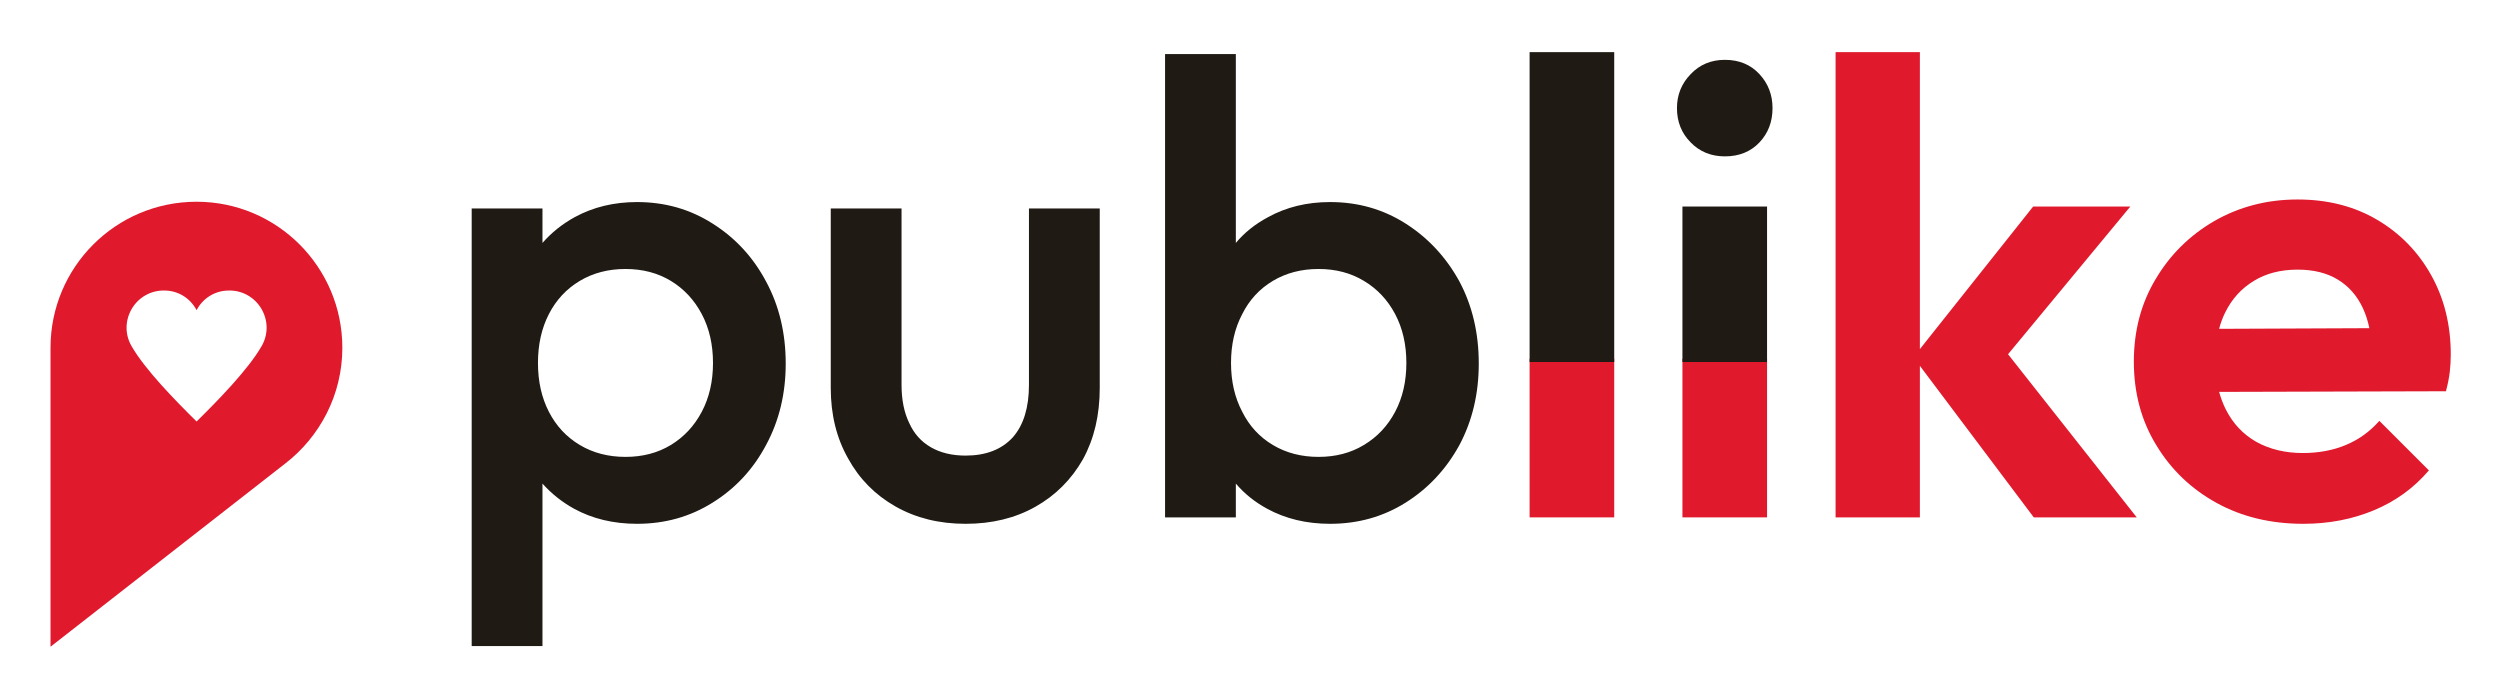
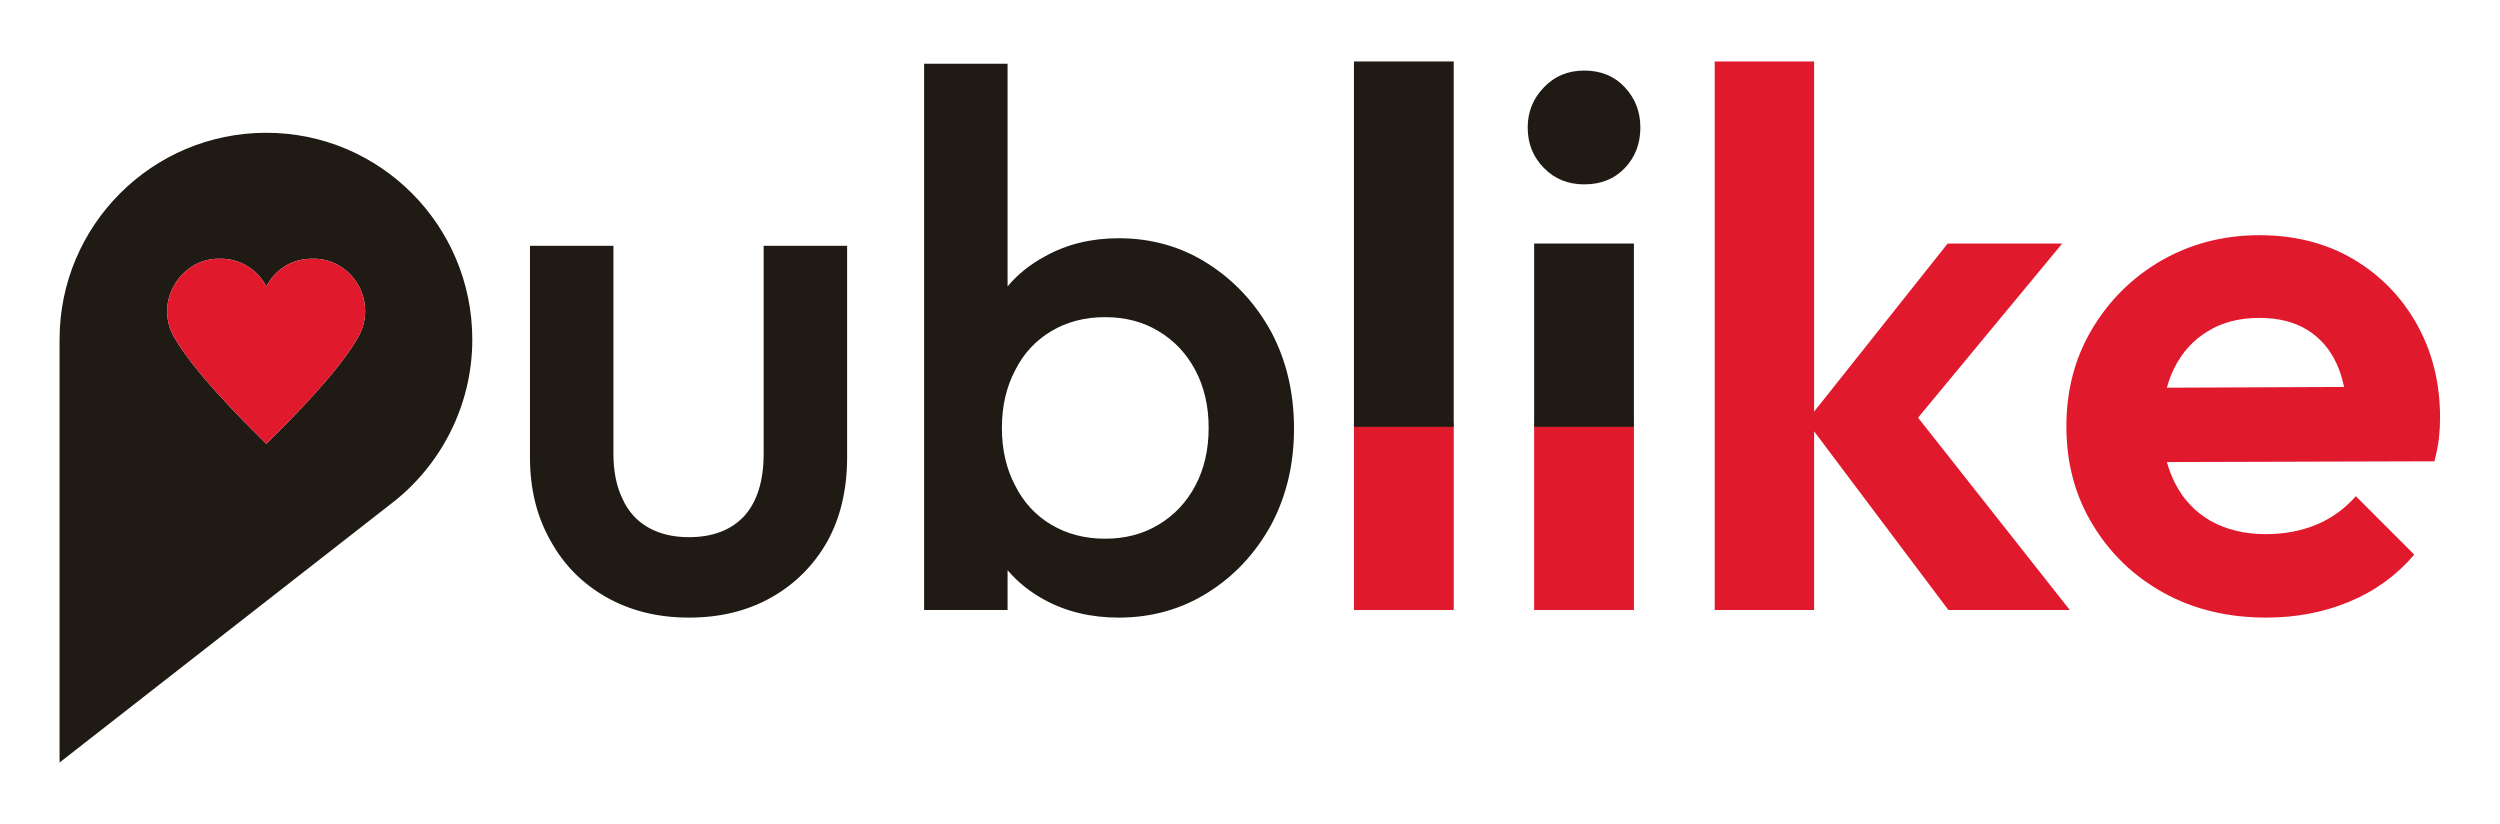
- <svg xmlns="http://www.w3.org/2000/svg" viewBox="0 0 777 217" width="777" height="217">
-   <path d="M106.4 108.1C106.4 122.7 99.4 135.8 88.6 144.1L15.7 201V108.1C15.7 83 36 62.7 61.1 62.7C86.1 62.7 106.4 83 106.4 108.1ZM40.9 107.6C45.1 114.9 54.5 124.5 61.1 131C67.7 124.5 77.1 114.9 81.3 107.6C83.4 104 83.4 99.6 81.2 95.9C79.1 92.4 75.3 90.2 71.1 90.3C66.9 90.3 63.1 92.6 61.1 96.4C59.1 92.6 55.3 90.3 51.1 90.3C46.9 90.2 43.1 92.4 41 95.9C38.8 99.6 38.8 104 40.9 107.6Z" fill="#e0192d" />
-   <path d="M413.4 162.8Q402.4 162.8 393.8 158.1Q388.1 155 384.1 150.3V160.8H362.1V16.8H384.1V75.5Q388.1 70.7 394.1 67.5Q402.6 62.8 413.4 62.8Q426.4 62.8 436.9 69.5Q447.4 76.2 453.6 87.5Q459.6 98.8 459.6 113Q459.6 127 453.6 138.3Q447.4 149.6 436.9 156.2Q426.4 162.8 413.4 162.8ZM198 162.8Q187 162.8 178.4 158.1Q172.8 155 168.6 150.3V200.8H146.6V64.8H168.6V75.5Q172.8 70.7 178.6 67.5Q187.2 62.8 198 62.8Q211 62.8 221.5 69.5Q232.1 76.2 238.1 87.5Q244.2 98.8 244.2 113Q244.2 127 238.1 138.3Q232.1 149.6 221.5 156.2Q211 162.8 198 162.8ZM300.1 162.8Q287.8 162.8 278.3 157.4Q268.8 152 263.6 142.5Q258.2 133 258.2 120.6V64.8H280.2V119.6Q280.2 126.6 282.6 131.5Q284.8 136.4 289.3 139Q293.8 141.6 300.1 141.6Q309.6 141.6 314.8 135.9Q319.8 130.2 319.8 119.6V64.8H341.8V120.6Q341.8 133.2 336.6 142.7Q331.2 152.2 321.8 157.5Q312.4 162.8 300.1 162.8ZM409.8 142Q417.8 142 423.9 138.3Q430.1 134.6 433.6 128Q437.1 121.4 437.1 112.8Q437.1 104.2 433.6 97.6Q430.1 91 423.9 87.3Q417.8 83.6 409.8 83.6Q401.8 83.6 395.6 87.3Q389.4 91 386.1 97.6Q382.6 104.2 382.6 112.8Q382.6 121.4 386.1 128Q389.4 134.6 395.6 138.3Q401.8 142 409.8 142ZM194.4 142Q202.4 142 208.5 138.3Q214.6 134.6 218.1 128Q221.6 121.4 221.6 112.8Q221.6 104.2 218.1 97.6Q214.6 91 208.5 87.3Q202.4 83.6 194.4 83.6Q186.4 83.6 180.2 87.3Q174 91 170.6 97.6Q167.2 104.2 167.2 112.8Q167.2 121.4 170.6 128Q174 134.6 180.2 138.3Q186.4 142 194.4 142Z" fill="#1f1a14" />
-   <path d="M475.4 160.8V111.5H501.7V160.8ZM522.9 160.8V111.5H549.2V160.8Z" fill="#e0192d" />
-   <path d="M475.4 112.5V16.2H501.7V112.5ZM522.9 112.5V64.2H549.2V112.5ZM536.1 48.6Q529.7 48.6 525.5 44.3Q521.2 40 521.2 33.6Q521.2 27.4 525.5 23Q529.7 18.6 536.1 18.6Q542.7 18.6 546.8 23Q550.9 27.4 550.9 33.6Q550.9 40 546.8 44.3Q542.7 48.6 536.1 48.6Z" fill="#1f1a14" />
-   <path d="M715.9 162.8Q700.7 162.8 688.9 156.3Q677.1 149.8 670.2 138.4Q663.2 127 663.2 112.4Q663.2 98 670 86.7Q676.7 75.4 688.2 68.7Q699.9 62 714.1 62Q728.1 62 738.8 68.3Q749.5 74.6 755.6 85.5Q761.7 96.4 761.7 110.2Q761.7 112.8 761.4 115.5Q761.1 118.2 760.2 121.6L689.7 121.8Q690.5 124.7 691.8 127.3Q695.1 133.8 701.2 137.3Q707.5 140.8 715.7 140.8Q723.1 140.8 729.1 138.3Q735.1 135.8 739.5 130.8L754.9 146.2Q747.9 154.4 737.8 158.6Q727.7 162.8 715.9 162.8ZM632.1 160.8 596.7 113.7V160.8H570.5V16.2H596.7V108.5L631.9 64.2H662.1L624.1 110.1L664.1 160.8ZM689.7 102.2 736.4 102Q735.7 98.6 734.4 95.8Q731.7 90 726.6 86.9Q721.5 83.8 714.1 83.8Q706.2 83.8 700.5 87.3Q694.7 90.8 691.6 97.1Q690.4 99.5 689.7 102.2Z" fill="#e0192d" />
+ <svg xmlns="http://www.w3.org/2000/svg" viewBox="0 0 659 217" width="659" height="217" role="img" aria-label="Publike">
+   <path d="M124.5 89.5C124.5 107 116.1 122.8 103.2 132.7L15.7 201V89.5C15.7 59.4 40.1 35 70.2 35C100.2 35 124.5 59.4 124.5 89.5ZM45.9 88.9C51 97.7 62.3 109.2 70.2 117C78.1 109.2 89.4 97.7 94.4 88.9C96.9 84.6 96.9 79.3 94.3 74.9C91.8 70.7 87.2 68 82.2 68.2C77.1 68.2 72.6 70.9 70.2 75.5C67.8 70.9 63.2 68.2 58.2 68.2C53.1 68 48.6 70.7 46.1 74.9C43.4 79.3 43.4 84.6 45.9 88.9Z" fill="#1f1a14" fill-rule="evenodd" />
+   <path d="M45.9 88.9C51 97.7 62.3 109.2 70.2 117C78.1 109.2 89.4 97.7 94.4 88.9C96.9 84.6 96.9 79.3 94.3 74.9C91.8 70.7 87.2 68 82.2 68.2C77.1 68.2 72.6 70.9 70.2 75.5C67.8 70.9 63.2 68.2 58.2 68.2C53.1 68 48.6 70.7 46.1 74.9C43.4 79.3 43.4 84.6 45.9 88.9Z" fill="#e0192d" />
+   <path d="M294.9 162.8Q283.9 162.8 275.3 158.1Q269.6 155 265.6 150.3V160.8H243.6V16.8H265.6V75.5Q269.6 70.7 275.6 67.5Q284.1 62.8 294.9 62.8Q307.9 62.8 318.4 69.5Q328.9 76.2 335.1 87.5Q341.1 98.8 341.1 113Q341.1 127 335.1 138.3Q328.9 149.6 318.4 156.2Q307.9 162.8 294.9 162.8ZM181.6 162.8Q169.3 162.8 159.8 157.4Q150.3 152 145.1 142.5Q139.7 133 139.7 120.6V64.8H161.7V119.6Q161.7 126.6 164.1 131.5Q166.3 136.4 170.8 139Q175.3 141.6 181.6 141.6Q191.1 141.6 196.3 135.9Q201.3 130.2 201.3 119.6V64.8H223.3V120.6Q223.3 133.2 218.1 142.7Q212.7 152.2 203.3 157.5Q193.9 162.8 181.6 162.8ZM291.3 142Q299.3 142 305.4 138.3Q311.6 134.6 315.1 128Q318.6 121.4 318.6 112.8Q318.6 104.2 315.1 97.6Q311.6 91 305.4 87.3Q299.3 83.6 291.3 83.6Q283.3 83.6 277.1 87.3Q270.9 91 267.6 97.6Q264.1 104.2 264.1 112.8Q264.1 121.4 267.6 128Q270.9 134.6 277.1 138.3Q283.3 142 291.3 142Z" fill="#1f1a14" />
+   <path d="M356.9 160.8V111.5H383.2V160.8ZM404.4 160.8V111.5H430.7V160.8Z" fill="#e0192d" />
+   <path d="M356.9 112.5V16.2H383.2V112.5ZM404.4 112.5V64.2H430.7V112.5ZM417.6 48.6Q411.2 48.6 407 44.3Q402.7 40 402.7 33.6Q402.7 27.4 407 23Q411.2 18.6 417.6 18.6Q424.2 18.6 428.3 23Q432.4 27.4 432.4 33.6Q432.4 40 428.3 44.3Q424.2 48.6 417.6 48.6Z" fill="#1f1a14" />
+   <path d="M597.4 162.8Q582.2 162.8 570.4 156.3Q558.6 149.8 551.7 138.4Q544.7 127 544.7 112.4Q544.7 98 551.5 86.7Q558.2 75.4 569.7 68.7Q581.4 62 595.6 62Q609.6 62 620.3 68.3Q631 74.6 637.1 85.5Q643.2 96.4 643.2 110.2Q643.2 112.8 642.9 115.5Q642.6 118.2 641.7 121.6L571.2 121.8Q572 124.7 573.3 127.3Q576.6 133.8 582.7 137.3Q589 140.8 597.2 140.8Q604.6 140.8 610.6 138.3Q616.6 135.8 621 130.8L636.4 146.2Q629.4 154.4 619.3 158.6Q609.2 162.8 597.4 162.8ZM513.6 160.8 478.2 113.7V160.8H452V16.2H478.2V108.5L513.4 64.2H543.6L505.6 110.1L545.6 160.8ZM571.2 102.2 617.9 102Q617.2 98.6 615.9 95.8Q613.2 90 608.1 86.9Q603 83.8 595.6 83.8Q587.7 83.8 582 87.3Q576.2 90.8 573.1 97.1Q571.9 99.5 571.2 102.2Z" fill="#e0192d" />
</svg>
